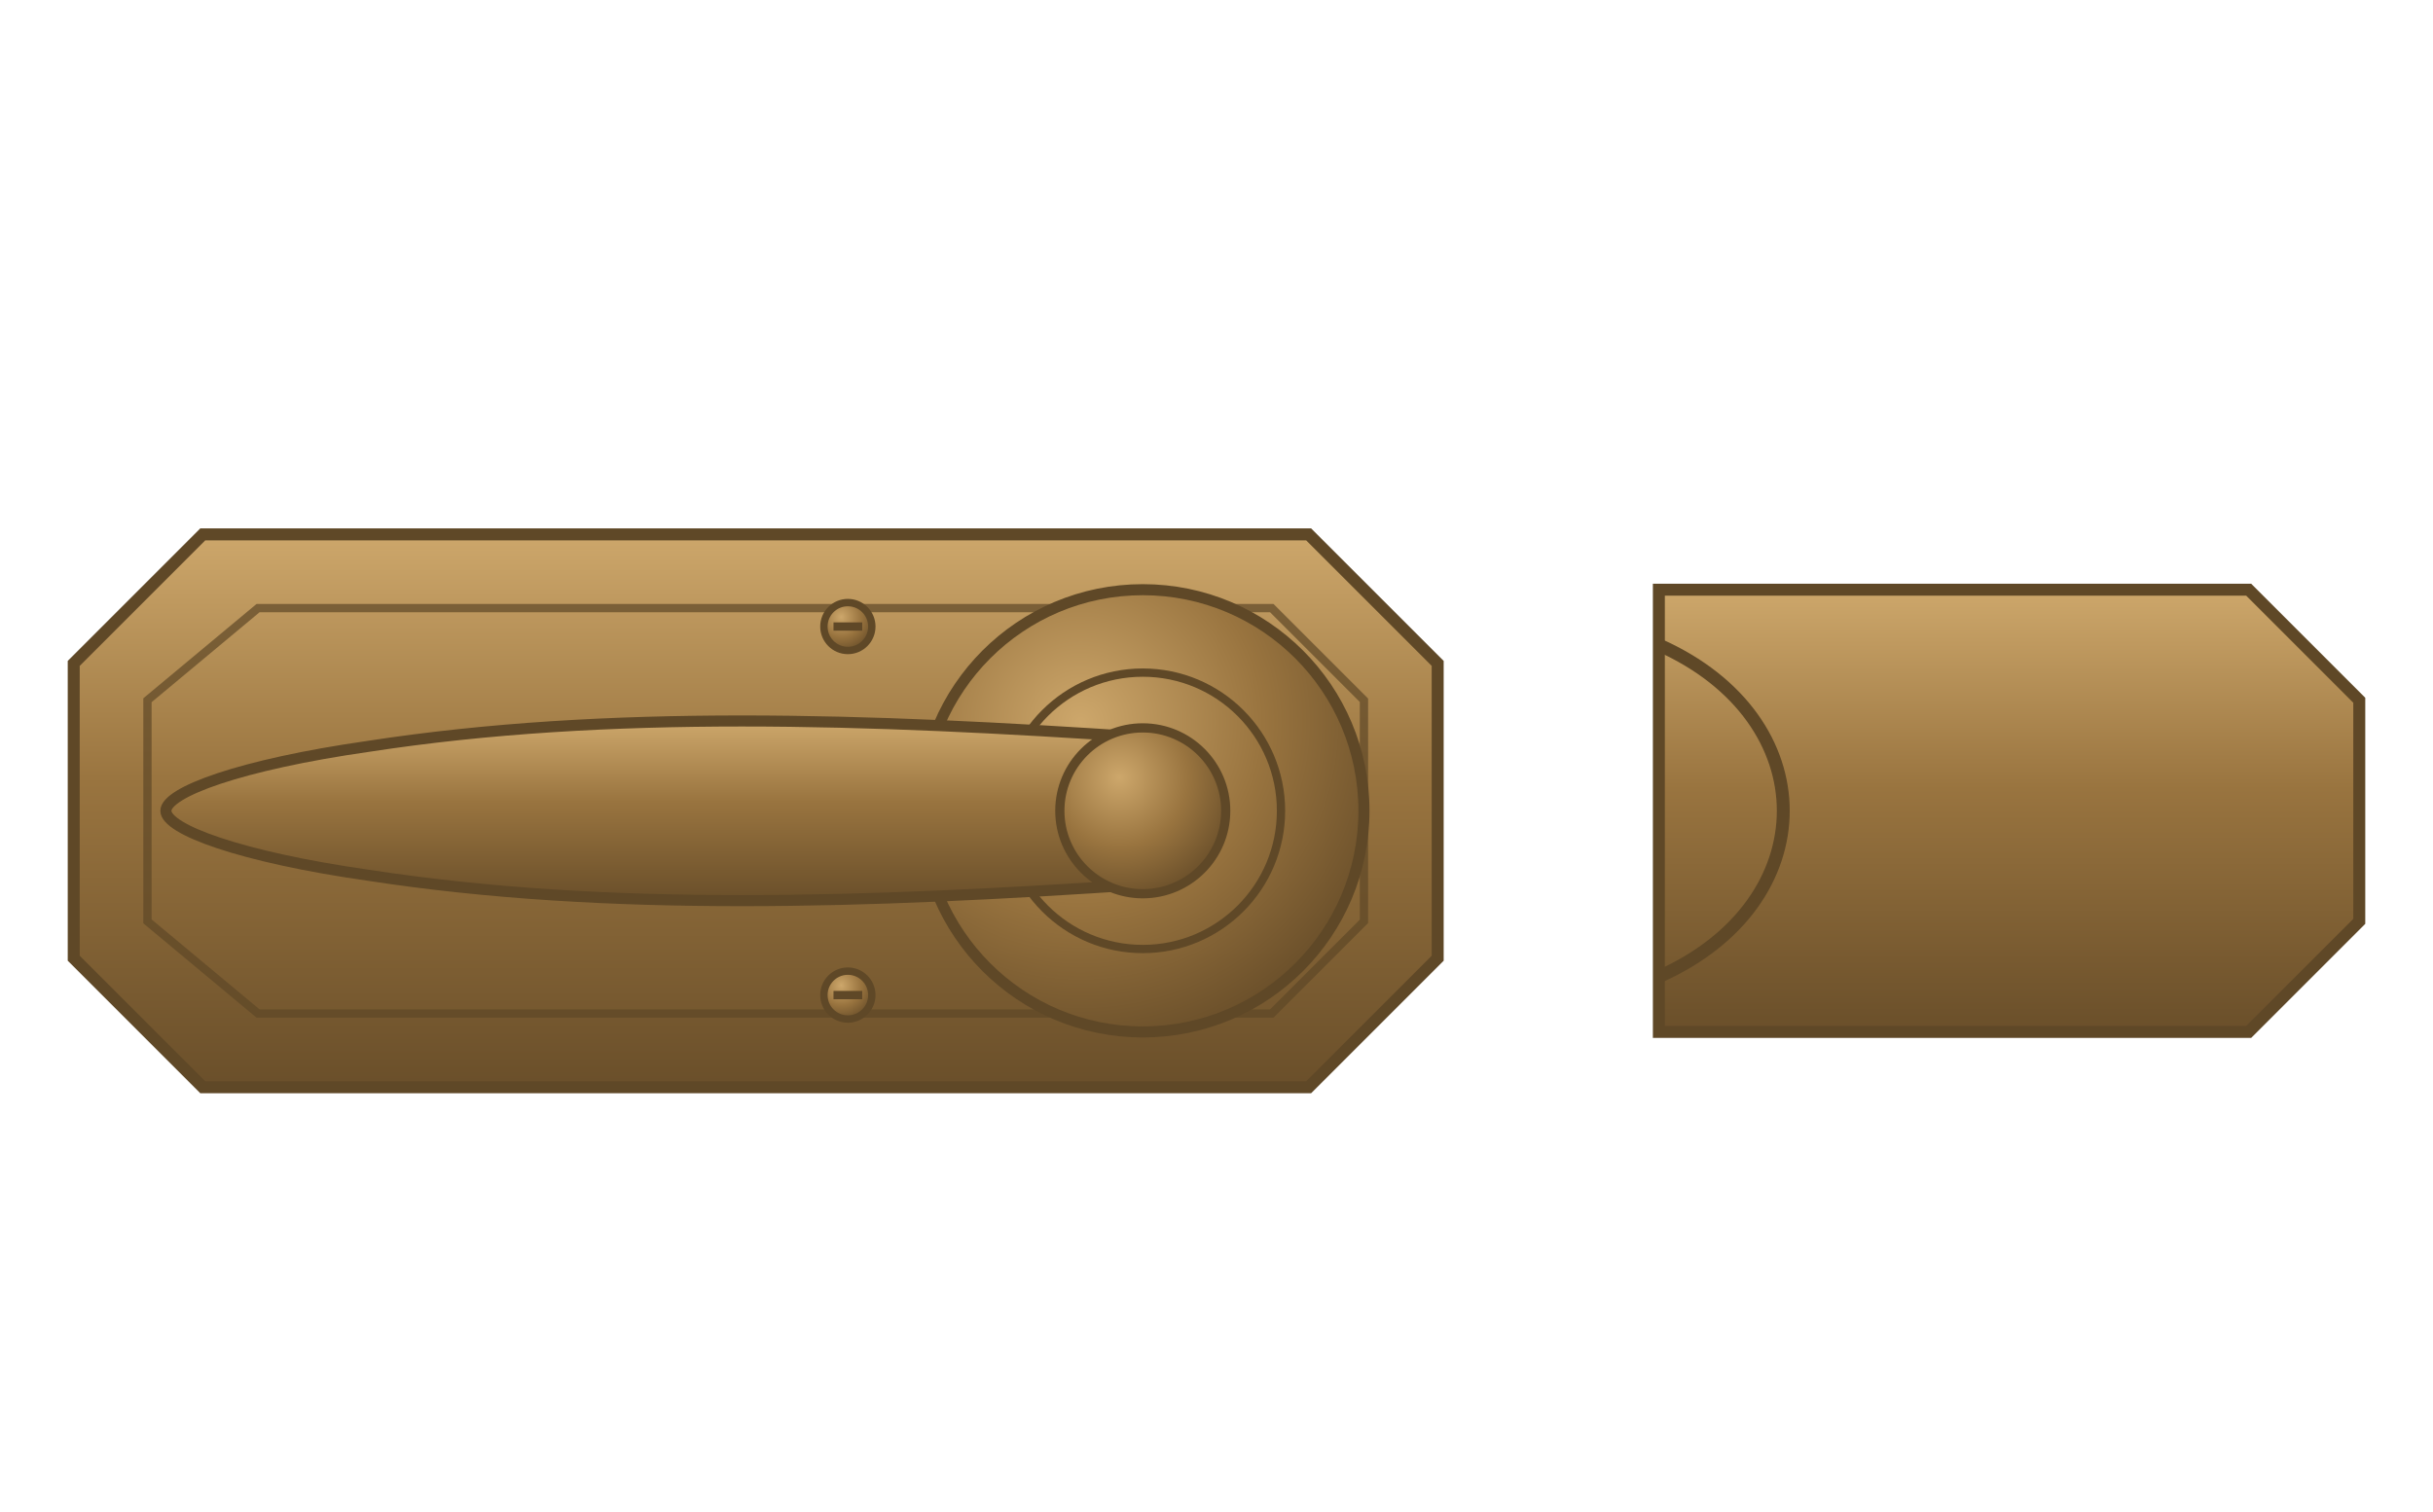
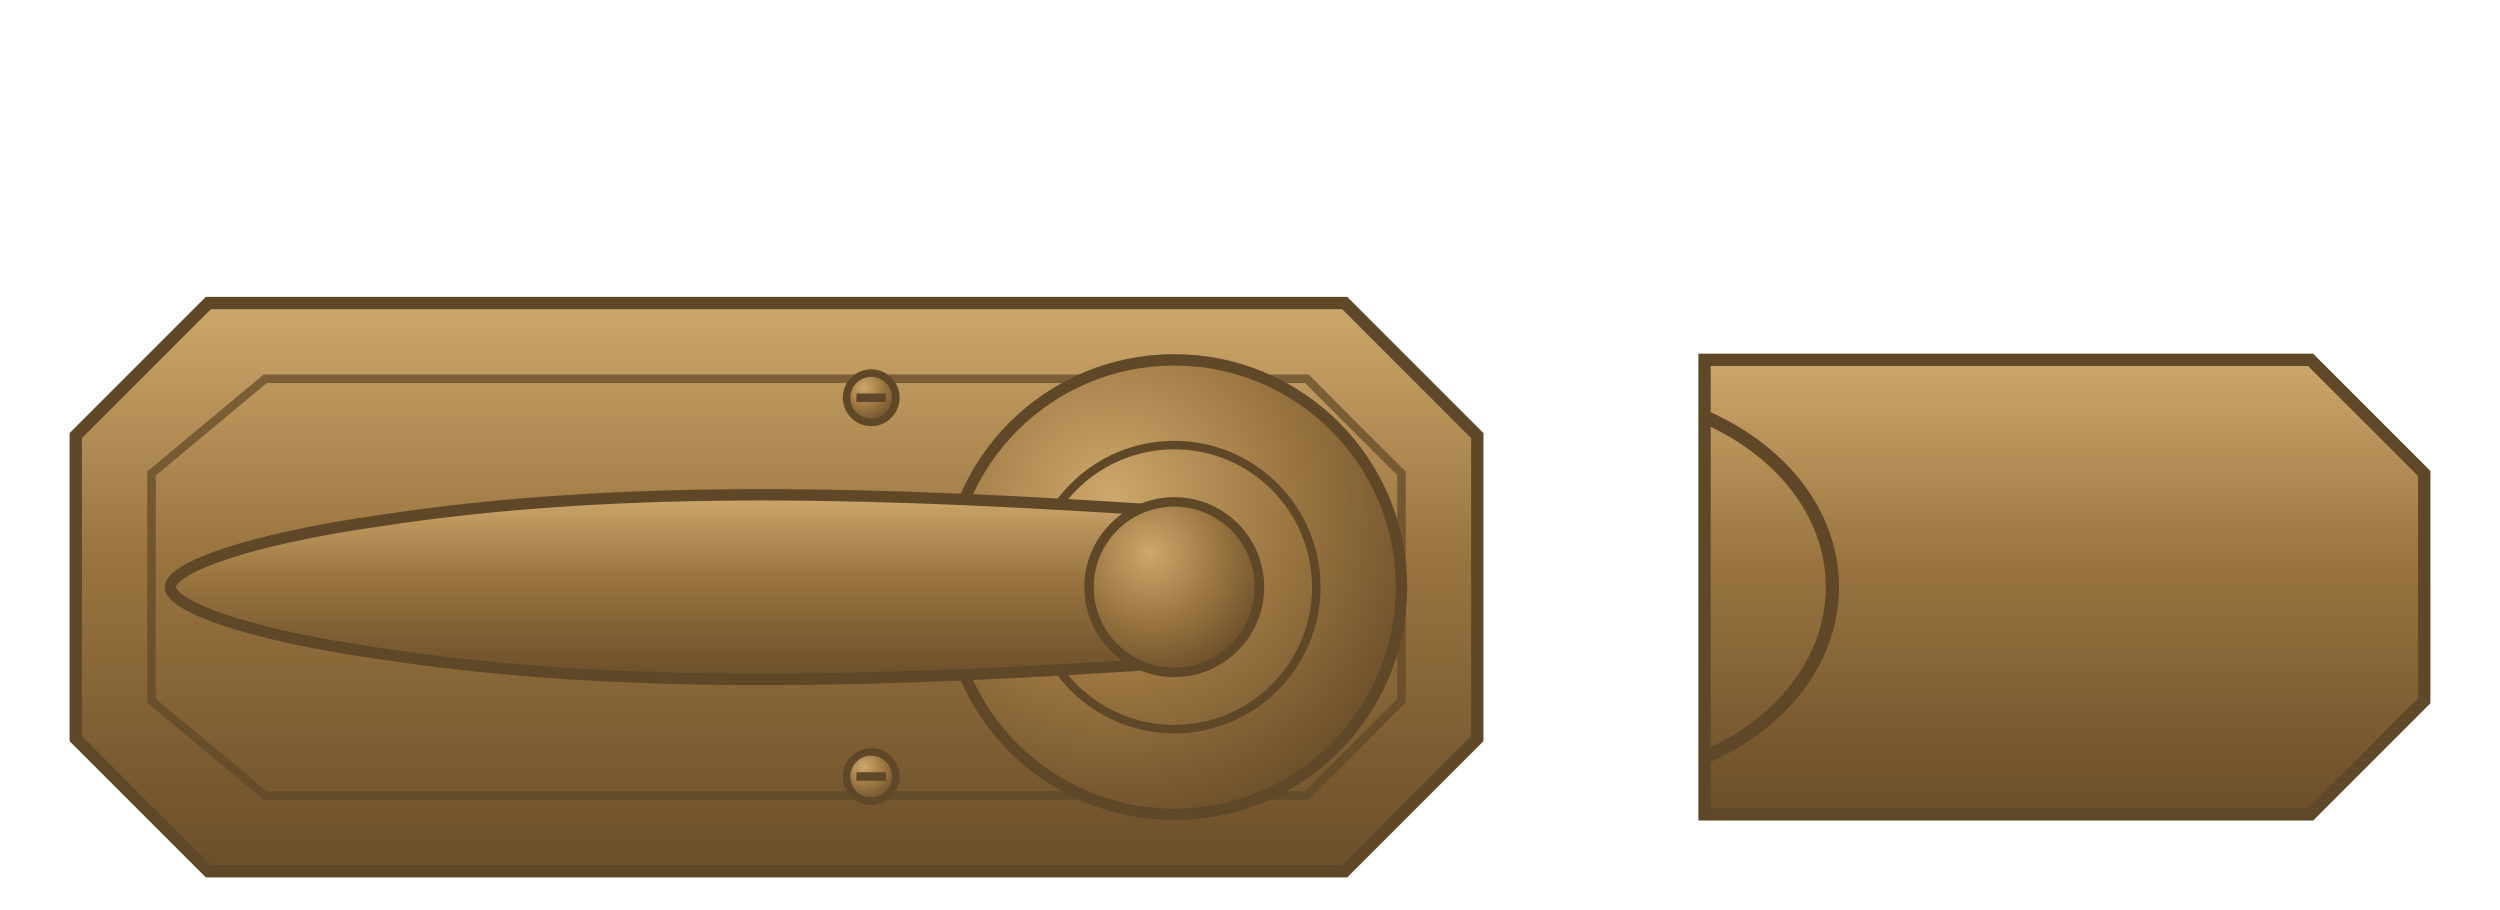
- <svg xmlns="http://www.w3.org/2000/svg" viewBox="26 2 264 164" width="528" height="328" role="img">
+ <svg xmlns="http://www.w3.org/2000/svg" viewBox="26 28 264 96" width="528" height="192" role="img">
  <defs>
    <linearGradient id="mv" x1="0" y1="0" x2="0" y2="1">
      <stop offset="0" stop-color="#CDA76B" />
      <stop offset=".45" stop-color="#99743F" />
      <stop offset="1" stop-color="#6A4F2A" />
    </linearGradient>
    <linearGradient id="mh" x1="0" y1="0" x2="1" y2="0">
      <stop offset="0" stop-color="#6A4F2A" />
      <stop offset=".35" stop-color="#CDA76B" />
      <stop offset=".7" stop-color="#99743F" />
      <stop offset="1" stop-color="#6A4F2A" />
    </linearGradient>
    <radialGradient id="mr" cx=".36" cy=".3" r=".75">
      <stop offset="0" stop-color="#CDA76B" />
      <stop offset=".55" stop-color="#99743F" />
      <stop offset="1" stop-color="#6A4F2A" />
    </radialGradient>
  </defs>
  <path d="M48 60 L168 60 L182 74 L182 106 L168 120 L48 120 L34 106 L34 74 Z" fill="url(#mv)" stroke="#5F4827" stroke-width="1.3" />
  <path d="M54 68 L164 68 L174 78 L174 102 L164 112 L54 112 L42 102 L42 78 Z" fill="none" stroke="#5F4827" stroke-width=".9" stroke-opacity=".7" />
  <circle cx="62" cy="90" r="3.2" fill="url(#mr)" stroke="#5F4827" stroke-width=".8" />
  <path d="M60.08 90H63.92" stroke="#5F4827" stroke-width=".9" />
  <circle cx="118" cy="70" r="2.6" fill="url(#mr)" stroke="#5F4827" stroke-width=".8" />
  <path d="M116.44 70H119.56" stroke="#5F4827" stroke-width=".9" />
  <circle cx="118" cy="110" r="2.6" fill="url(#mr)" stroke="#5F4827" stroke-width=".8" />
  <path d="M116.44 110H119.56" stroke="#5F4827" stroke-width=".9" />
  <circle cx="252" cy="80" r="3.2" fill="url(#mr)" stroke="#5F4827" stroke-width=".8" />
  <path d="M250.08 80H253.92" stroke="#5F4827" stroke-width=".9" />
  <circle cx="252" cy="100" r="3.2" fill="url(#mr)" stroke="#5F4827" stroke-width=".8" />
  <path d="M250.08 100H253.92" stroke="#5F4827" stroke-width=".9" />
  <circle cx="150" cy="90" r="24" fill="url(#mr)" stroke="#5F4827" stroke-width="1.2" />
  <circle cx="150" cy="90" r="15" fill="none" stroke="#5F4827" stroke-width=".9" />
  <path d="M206 66 L270 66 L282 78 L282 102 L270 114 L206 114 Z" fill="url(#mv)" stroke="#5F4827" stroke-width="1.3" />
  <path d="M206 72 C224 80 224 100 206 108" fill="none" stroke="#5F4827" stroke-width="1.4" />
  <g>
-     <animateTransform attributeName="transform" type="rotate" dur="4.8s" repeatCount="indefinite" calcMode="spline" keyTimes="0;.16;.4;.66;.9;1" keySplines="0 0 1 1;.45 0 .55 1;0 0 1 1;.45 0 .55 1;0 0 1 1" values="0 150 90;0 150 90;45 150 90;45 150 90;0 150 90;0 150 90" />
+     <animateTransform attributeName="transform" type="rotate" dur="4.8s" repeatCount="indefinite" calcMode="spline" keyTimes="0;.16;.4;.66;.9;1" keySplines="0 0 1 1;.45 0 .55 1;0 0 1 1;.45 0 .55 1;0 0 1 1" values="0 150 90;0 150 90;30 150 90;30 150 90;0 150 90;0 150 90" />
    <path d="M150 82 C120 80 92 79 66 83 C52 85 44 88 44 90 C44 92 52 95 66 97 C92 101 120 100 150 98 Z" fill="url(#mv)" stroke="#5F4827" stroke-width="1.2" />
    <circle cx="150" cy="90" r="9" fill="url(#mr)" stroke="#5F4827" stroke-width="1" />
  </g>
</svg>
